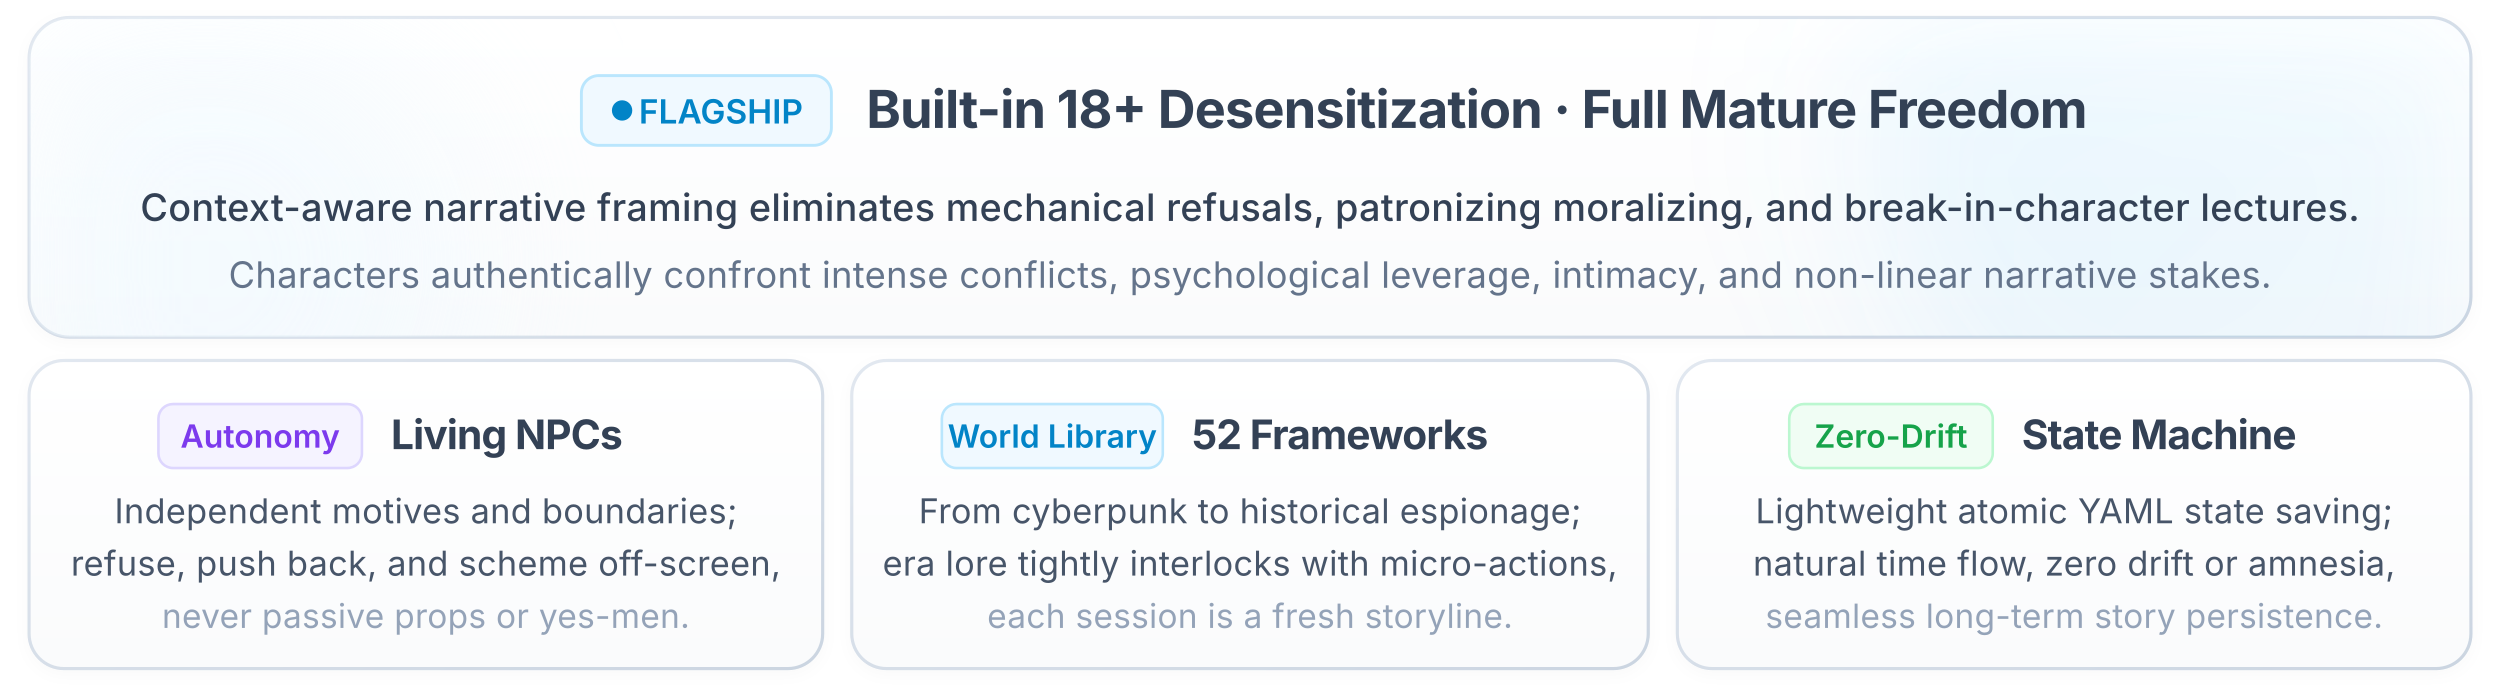
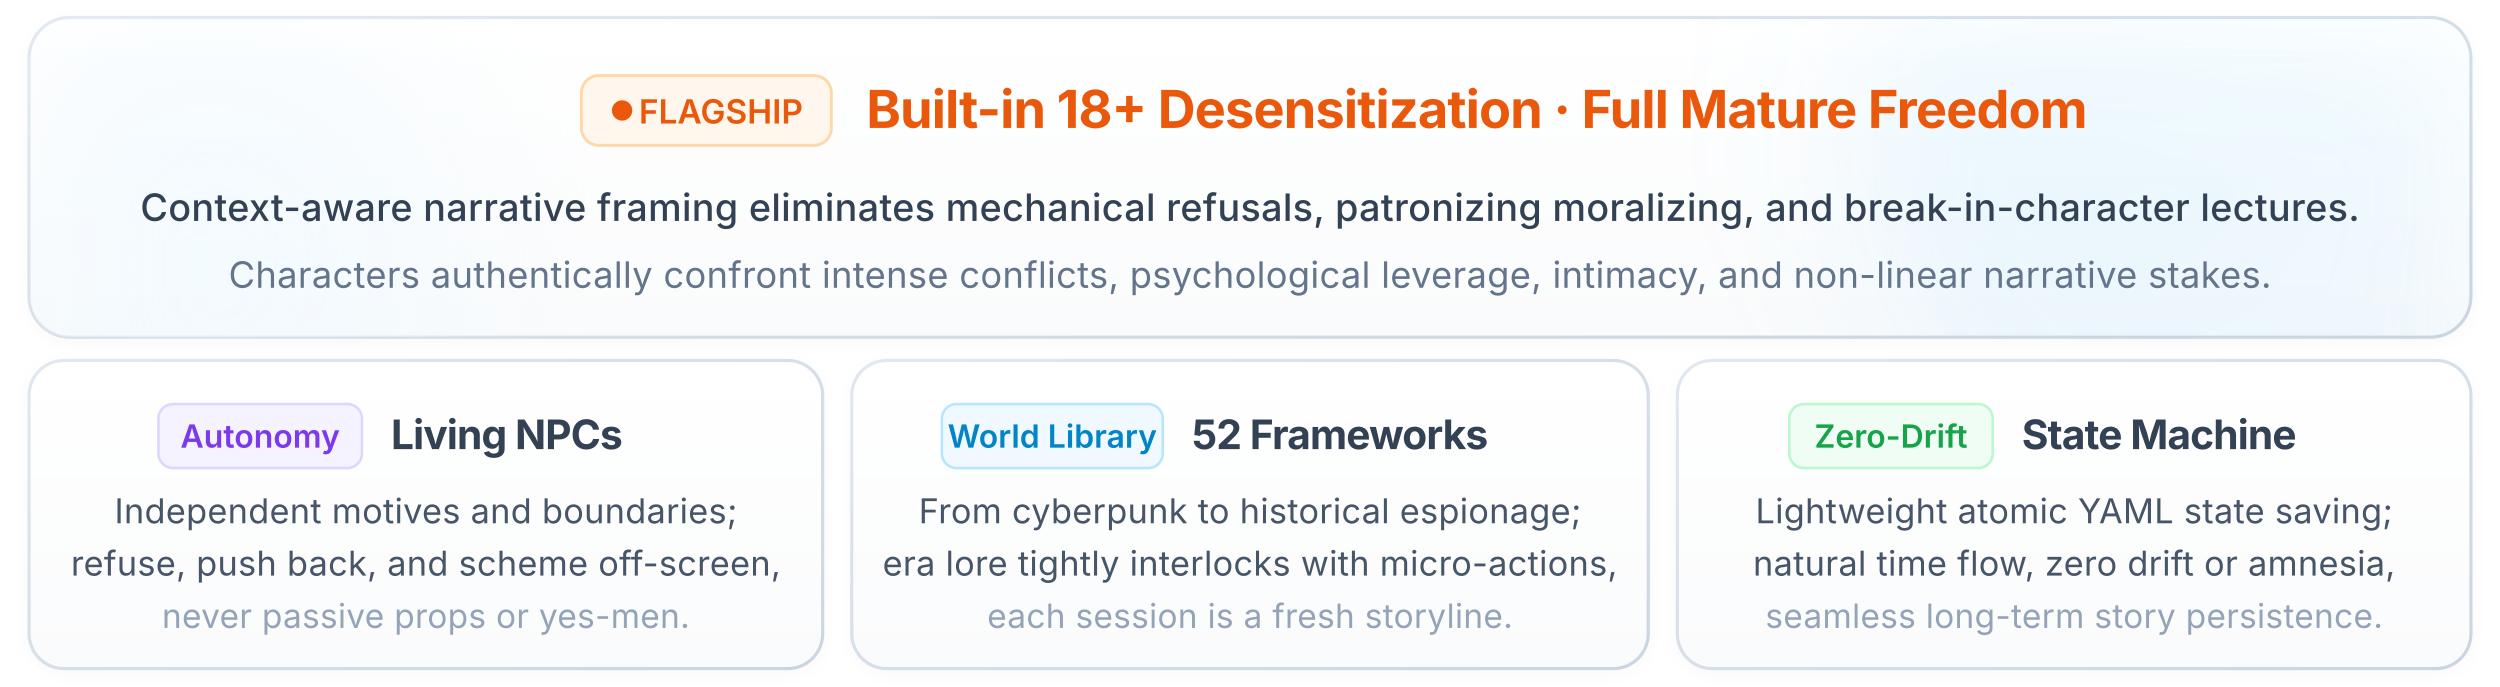
<svg xmlns="http://www.w3.org/2000/svg" viewBox="0 0 860 236" width="860" height="236">
  <defs>
    <linearGradient id="cardPlate" x1="0%" y1="0%" x2="0%" y2="100%">
      <stop offset="0%" stop-color="#ffffff" />
      <stop offset="100%" stop-color="#fafbfc" />
    </linearGradient>
    <linearGradient id="cardBorder" x1="0%" y1="0%" x2="100%" y2="100%">
      <stop offset="0%" stop-color="#e2e8f0" />
      <stop offset="100%" stop-color="#cbd5e1" />
    </linearGradient>
    <linearGradient id="glacierAura" x1="0%" y1="0%" x2="100%" y2="100%">
      <stop offset="0%" stop-color="#38bdf8" stop-opacity="0.14" />
      <stop offset="55%" stop-color="#7dd3fc" stop-opacity="0.11" />
      <stop offset="100%" stop-color="#c7d2fe" stop-opacity="0.08" />
    </linearGradient>
    <filter id="softBlur" x="-30%" y="-30%" width="160%" height="160%">
      <feGaussianBlur stdDeviation="30" result="blur" />
    </filter>
    <filter id="cardShadow" x="-10%" y="-10%" width="120%" height="130%">
      <feDropShadow dx="0" dy="1.5" stdDeviation="2.5" flood-color="#0f172a" flood-opacity="0.025" />
    </filter>
  </defs>
  <style>
    .font-sans {
      font-family: -apple-system, BlinkMacSystemFont, "SF Pro Display", "SF Pro Text", "Segoe UI", "PingFang SC", "Hiragino Sans GB", "Microsoft YaHei", sans-serif;
      text-rendering: optimizeLegibility;
      -webkit-font-smoothing: antialiased;
    }
    .font-title {
      font-family: -apple-system, BlinkMacSystemFont, "SF Pro Display", "SF Pro Text", "Segoe UI", "PingFang SC", "Hiragino Sans GB", "Microsoft YaHei", sans-serif;
      font-weight: 700;
      letter-spacing: -0.3px;
      text-rendering: optimizeLegibility;
      -webkit-font-smoothing: antialiased;
    }
    .font-body {
      font-family: -apple-system, BlinkMacSystemFont, "SF Pro Display", "SF Pro Text", "Segoe UI", "PingFang SC", "Hiragino Sans GB", "Microsoft YaHei", sans-serif;
      letter-spacing: 0.1px;
      text-rendering: optimizeLegibility;
      -webkit-font-smoothing: antialiased;
    }
  </style>
  <g transform="translate(10, 6)">
    <rect width="840" height="110" rx="14" fill="url(#cardPlate)" stroke="url(#cardBorder)" stroke-width="1.1" filter="url(#cardShadow)" />
    <g clip-path="url(#flagshipClipEn)">
      <clipPath id="flagshipClipEn">
        <rect width="840" height="110" rx="14" />
      </clipPath>
      <circle cx="780" cy="35" r="150" fill="url(#glacierAura)" filter="url(#softBlur)" />
      <circle cx="60" cy="85" r="90" fill="#f0f9ff" opacity="0.6" filter="url(#softBlur)" />
    </g>
    <g transform="translate(420, 32)">
      <g transform="translate(-230, -12)">
-         <rect width="86" height="24" rx="6" fill="#f0f9ff" stroke="#bae6fd" stroke-width="1" />
-         <circle cx="14" cy="12" r="3.5" fill="#0284c7" />
-         <text x="48" y="16.5" class="font-sans" font-size="11.5" font-weight="600" fill="#0284c7" text-anchor="middle">FLAGSHIP</text>
+         <rect width="86" height="24" rx="6" fill="#fff7ed" stroke="#fed7aa" stroke-width="1" />
+         <circle cx="14" cy="12" r="3.5" fill="#ea580c" />
+         <text x="48" y="16.5" class="font-sans" font-size="11.5" font-weight="600" fill="#ea580c" text-anchor="middle">FLAGSHIP</text>
      </g>
-       <text x="-132" y="6" class="font-title" font-size="18" fill="#334155">Built-in 18+ Desensitization · Full Mature Freedom</text>
+       <text x="-132" y="6" class="font-title" font-size="18" fill="#ea580c">Built-in 18+ Desensitization · Full Mature Freedom</text>
    </g>
    <text x="420" y="70" class="font-body" font-size="13" font-weight="500" fill="#334155" text-anchor="middle">
      Context-aware narrative framing eliminates mechanical refusals, patronizing moralizing, and break-in-character lectures.
    </text>
    <text x="420" y="93" class="font-body" font-size="12.5" font-weight="400" fill="#64748b" text-anchor="middle">
      Characters authentically confront intense conflicts, psychological leverage, intimacy, and non-linear narrative stakes.
    </text>
  </g>
  <g transform="translate(10, 124)">
    <rect width="273" height="106" rx="12" fill="url(#cardPlate)" stroke="url(#cardBorder)" stroke-width="1.1" filter="url(#cardShadow)" />
    <g transform="translate(136.5, 26)">
      <rect x="-92" y="-11" width="70" height="22" rx="5" fill="#f5f3ff" stroke="#ddd6fe" stroke-width="0.9" />
      <text x="-57" y="4" class="font-sans" font-size="11" font-weight="600" fill="#7c3aed" text-anchor="middle">Autonomy</text>
      <text x="-12" y="4.5" class="font-title" font-size="14" fill="#334155">Living NPCs</text>
    </g>
    <text x="136.5" y="56" class="font-body" font-size="11.8" font-weight="400" fill="#475569" text-anchor="middle">Independent motives and boundaries;</text>
    <text x="136.5" y="74" class="font-body" font-size="11.8" font-weight="400" fill="#475569" text-anchor="middle">refuse, push back, and scheme off-screen,</text>
    <text x="136.5" y="92" class="font-body" font-size="11.5" font-weight="400" fill="#94a3b8" text-anchor="middle">never passive props or yes-men.</text>
  </g>
  <g transform="translate(293, 124)">
    <rect width="274" height="106" rx="12" fill="url(#cardPlate)" stroke="url(#cardBorder)" stroke-width="1.1" filter="url(#cardShadow)" />
    <g transform="translate(137, 26)">
      <rect x="-106" y="-11" width="76" height="22" rx="5" fill="#f0f9ff" stroke="#bae6fd" stroke-width="0.9" />
      <text x="-68" y="4" class="font-sans" font-size="11" font-weight="600" fill="#0284c7" text-anchor="middle">World Library</text>
      <text x="-20" y="4.5" class="font-title" font-size="14" fill="#334155">52 Frameworks</text>
    </g>
    <text x="137" y="56" class="font-body" font-size="11.8" font-weight="400" fill="#475569" text-anchor="middle">From cyberpunk to historical espionage;</text>
    <text x="137" y="74" class="font-body" font-size="11.8" font-weight="400" fill="#475569" text-anchor="middle">era lore tightly interlocks with micro-actions,</text>
    <text x="137" y="92" class="font-body" font-size="11.5" font-weight="400" fill="#94a3b8" text-anchor="middle">each session is a fresh storyline.</text>
  </g>
  <g transform="translate(577, 124)">
    <rect width="273" height="106" rx="12" fill="url(#cardPlate)" stroke="url(#cardBorder)" stroke-width="1.1" filter="url(#cardShadow)" />
    <g transform="translate(136.5, 26)">
      <rect x="-98" y="-11" width="70" height="22" rx="5" fill="#f0fdf4" stroke="#bbf7d0" stroke-width="0.9" />
      <text x="-63" y="4" class="font-sans" font-size="11" font-weight="600" fill="#16a34a" text-anchor="middle">Zero-Drift</text>
      <text x="-18" y="4.5" class="font-title" font-size="14" fill="#334155">State Machine</text>
    </g>
    <text x="136.5" y="56" class="font-body" font-size="11.8" font-weight="400" fill="#475569" text-anchor="middle">Lightweight atomic YAML state saving;</text>
    <text x="136.5" y="74" class="font-body" font-size="11.8" font-weight="400" fill="#475569" text-anchor="middle">natural time flow, zero drift or amnesia,</text>
    <text x="136.5" y="92" class="font-body" font-size="11.5" font-weight="400" fill="#94a3b8" text-anchor="middle">seamless long-term story persistence.</text>
  </g>
</svg>
